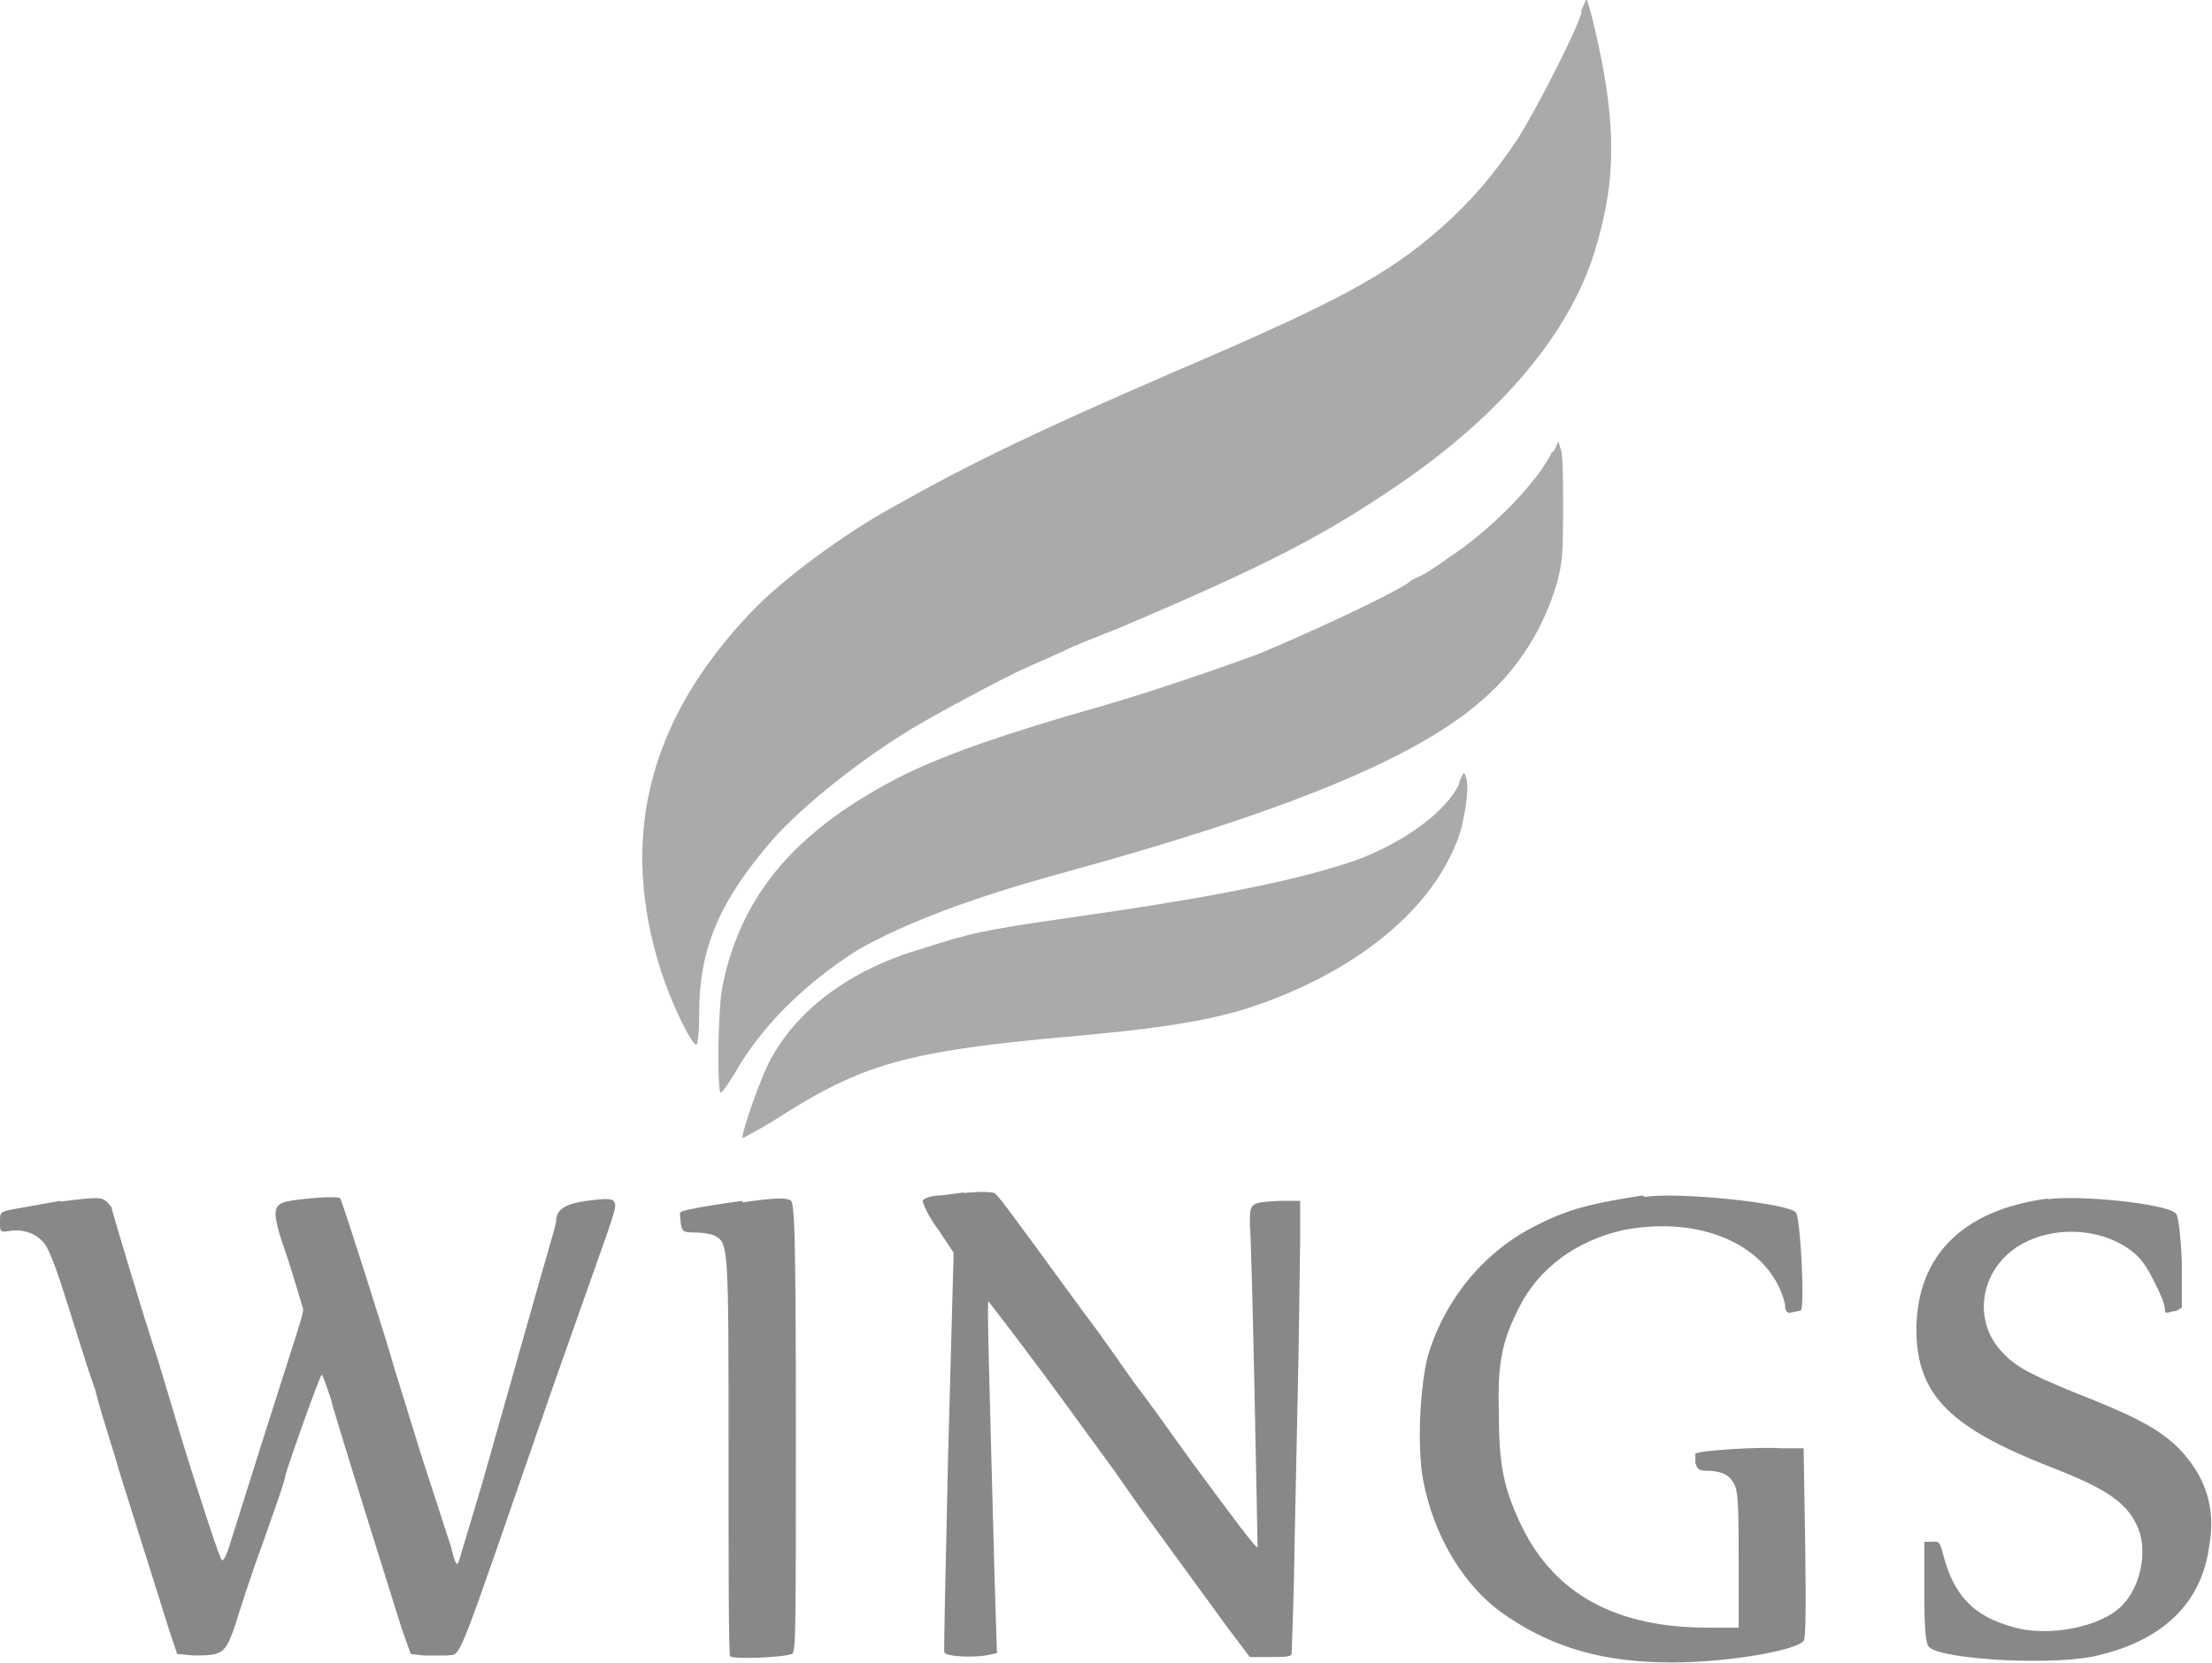
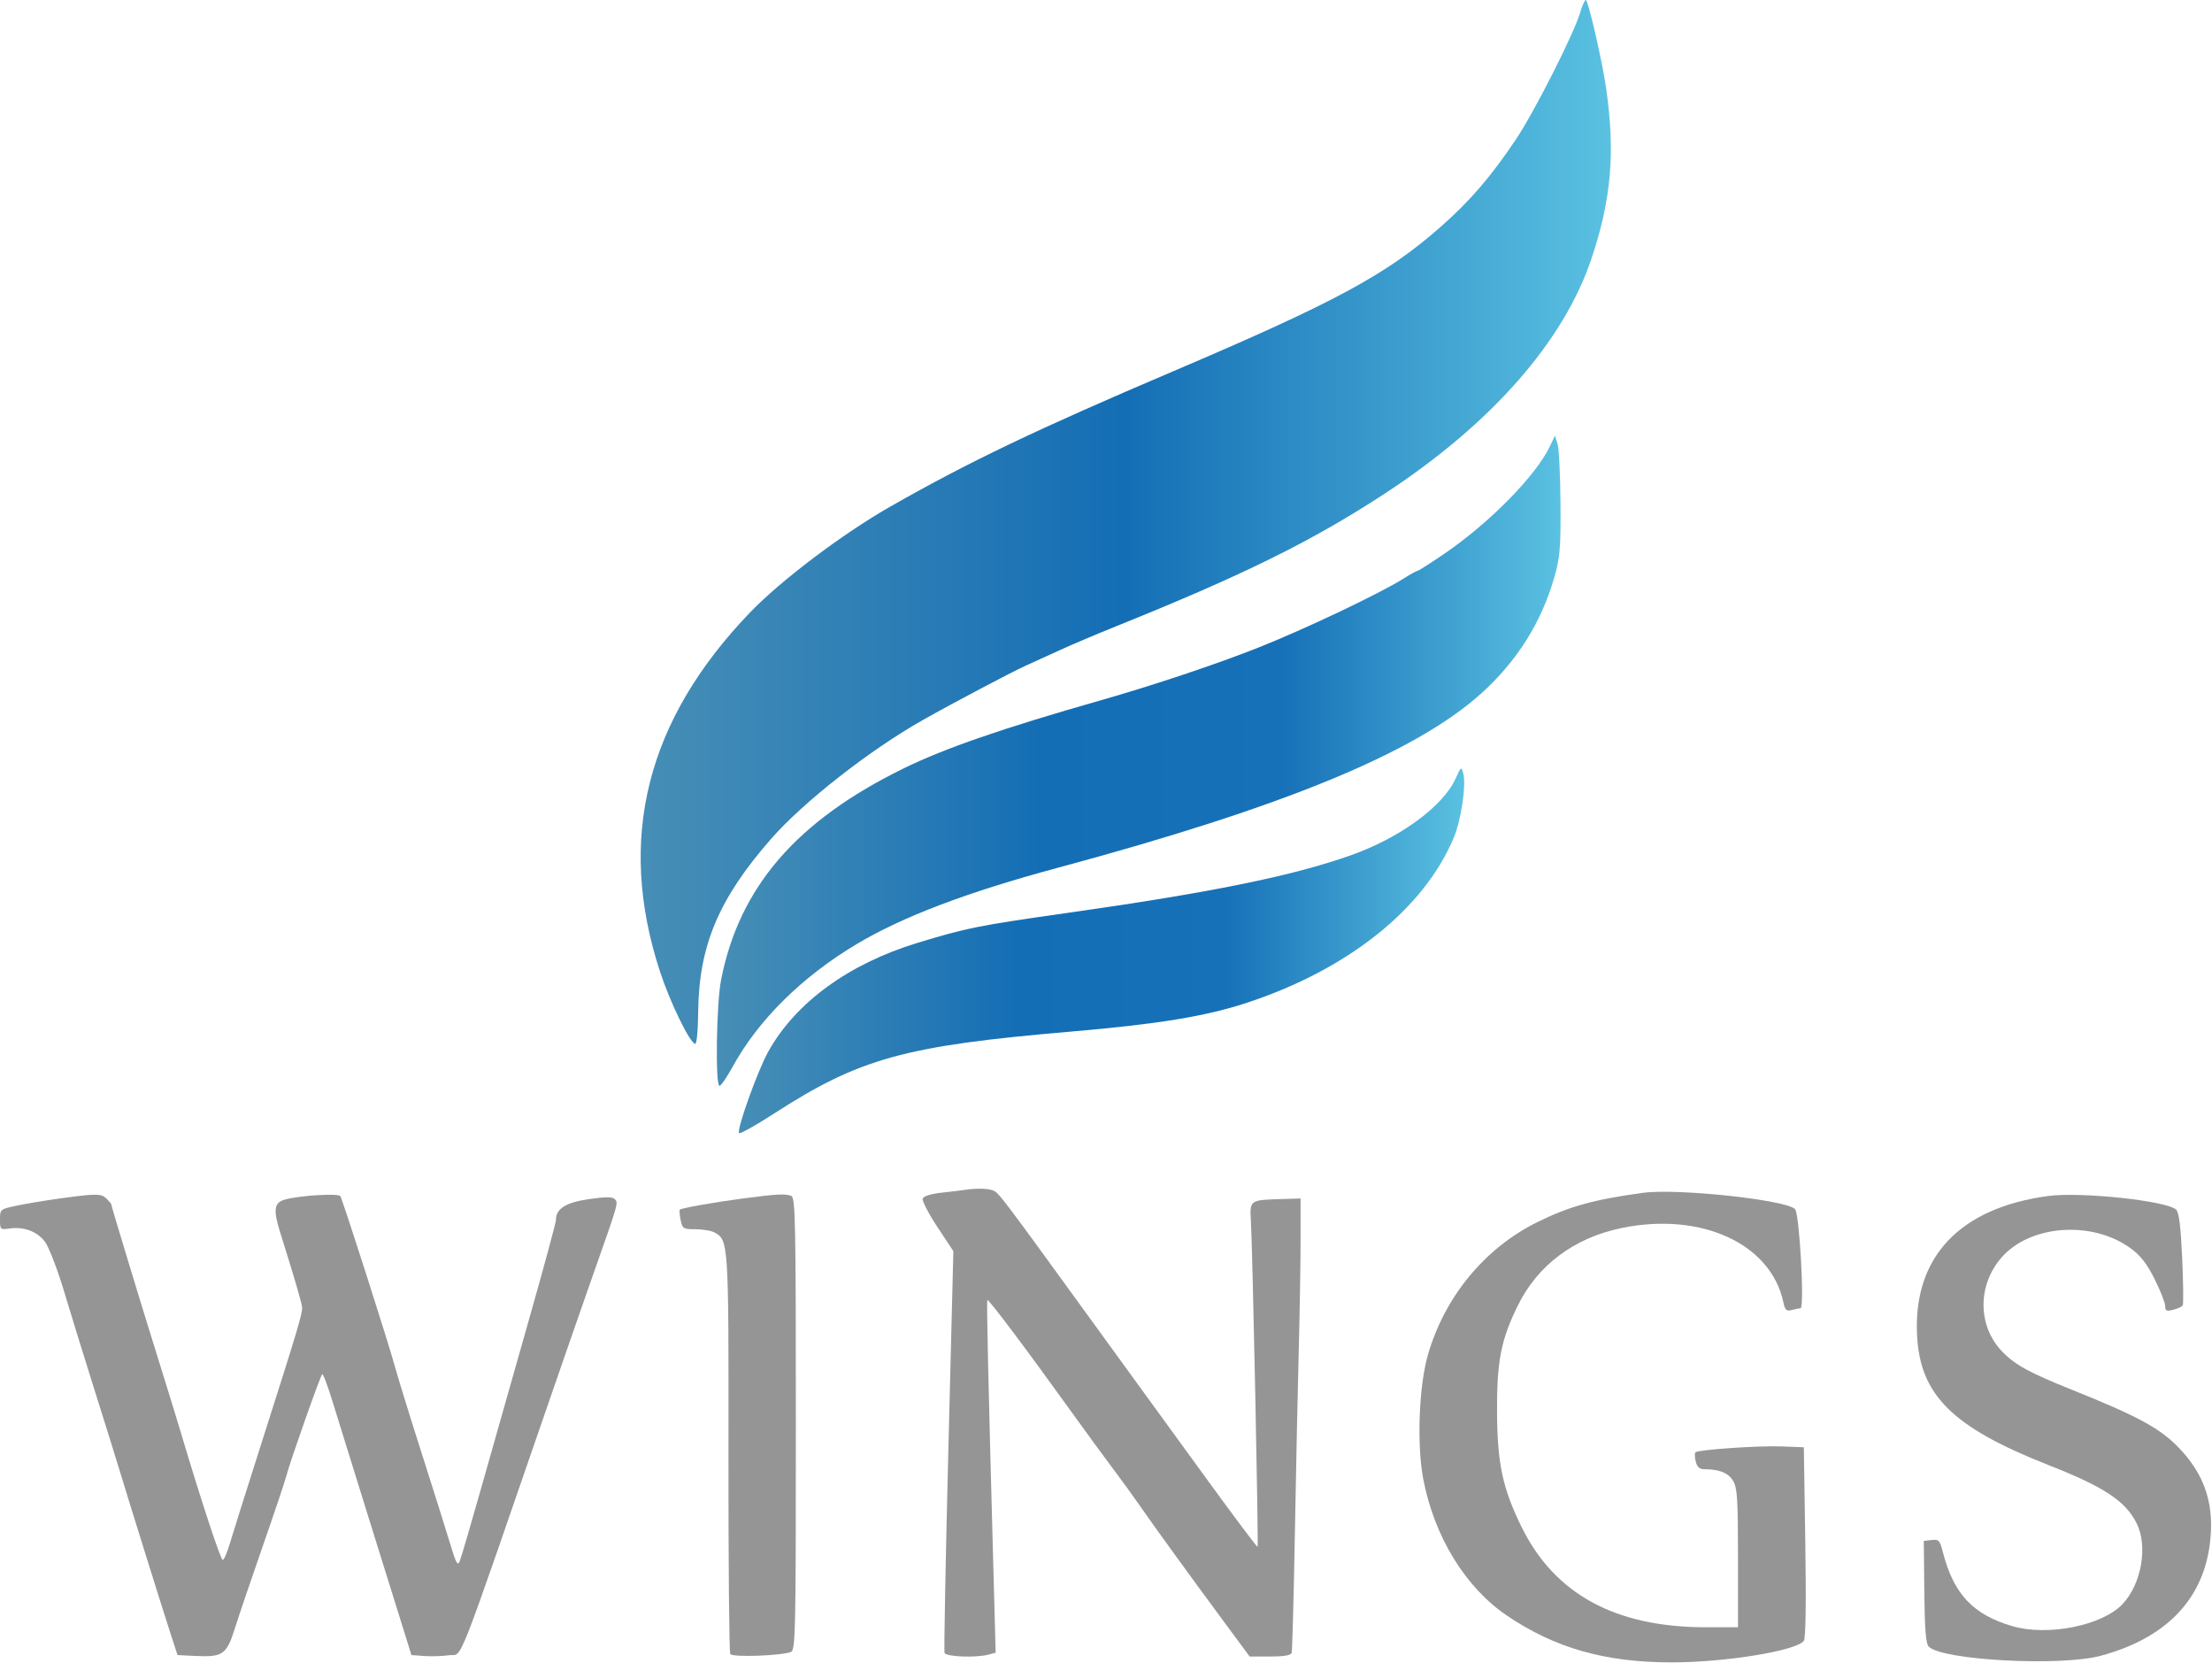
- <svg xmlns="http://www.w3.org/2000/svg" viewBox="0 0 286 215">
-   <path fill="#888" d="M124.7 154.2l-3 .4c-1.3 0-2.3.4-2.4.7 0 .3.7 2 2 3.7l2 3-.7 25.7c-.3 14-.6 25.8-.5 26 .3.6 4.2.7 5.8.3l1-.2-.3-9.5c-.7-26.4-1-35.8-.8-36 0 0 5 6.4 10.8 14.4l5.4 7.4 3.5 5 11.3 15.5 2.8 3.7h2.6c1.8 0 2.7 0 2.8-.4 0-.3.3-7 .4-15.2l.5-23.7.2-14.4v-5.3h-2.5c-4 .2-4 .2-4 3 .3 3.5 1 41.7 1 41.8-.2.2-3.3-4-7-9-3-4-5.7-8-8.6-11.8-1-1.3-4-5.8-7.2-10-9.7-13.3-10.6-14.5-11.2-15-.6-.2-2.3-.2-4 0M212.4 154.6c-6.4 1-9.5 1.7-13.6 3.8-6.8 3.3-12 9.6-14.2 17-1 4-1.4 11.6-.6 16 1.4 7.4 5.4 14 10.8 17.6 6.2 4.2 12.7 6 21.4 6 7 0 16-1.5 17-2.8.3-.3.3-4.8.2-12.7l-.2-12.2h-3c-3-.2-10.6.3-11 .7v1.2c.2.7.5 1 1.2 1 2 0 3 .4 3.7 1.5.6 1 .7 2.3.7 10v8.8h-4c-11.8 0-19.7-4.3-24-13-2.4-5-3-8-3-14.7-.2-6.6.4-9.3 2.6-13.7 2.5-5 7.3-8.6 13.4-10 10.2-2 19.2 2 21 9.6 0 1 .3 1.2 1 1l1-.2c.6 0 0-12-.6-12.7-1-1.2-15.2-2.7-19.6-2M7.8 155.3l-5.6 1c-2.2.4-2.2.4-2.2 1.7 0 1.3 0 1.4 1.2 1.2 2-.3 3.6.4 4.6 1.7.5.6 1.6 3.5 2.5 6.4 1 3 2.6 8.5 4 12.4 1 4 2.6 8.5 3 10.2l6.6 21 1 3 2.2.2c3.6 0 4-.2 5.2-3.6.5-1.6 2-6.4 3.6-10.7 1.5-4.3 3-8.4 3-9 .5-1.8 4.4-12.8 4.7-13 0-.2.6 1.3 1.2 3.2.5 2 2.6 8.6 4.5 14.8l4.6 14.7 1.2 3.4 1.7.2h3c2-.4.6 3 13.5-34.2l5.3-15c3.2-9 3.2-9 2.7-9.6-.3-.3-1.2-.3-3.4 0-3 .4-4 1.2-4 2.7 0 .4-1.7 6-3.6 12.8l-6 21.2-3 10c-.2.6-.5.2-1-2l-3.8-11.7L51 177c-.8-3-6.7-21.5-7-22-.2-.4-5.2 0-7 .4-1.6.4-1.7 1.3-.8 4.4 2 5.8 2.8 9 3 9.5 0 .8-.8 3-5.5 17.8l-4 12.7c-.3 1-.7 2-1 2-.2 0-2.7-7.5-5.3-16l-3-10c-2-6-6-19.5-6-19.7l-.6-.7c-.7-.6-1.3-.6-6 0M96 155.3c-3.7.5-8 1.2-8 1.5-.2 0 0 .6 0 1.3.2 1.2.3 1.3 2 1.3.8 0 2 .2 2.4.4 1.8 1 1.8 1.2 1.8 28.4 0 14 0 25.7.2 26 .3.4 6.6.2 8-.3.5-.3.5-2.5.5-29.4 0-26.2-.2-29-.7-29.3-.8-.3-2-.3-6.2.3M264.8 155c-11.4 1.5-17.4 7.8-17 18 .4 7.6 4.6 11.7 17 16.6 7.3 2.8 10 4.6 11.4 7.5 1.6 3 .7 8-1.8 10.5-2.6 2.8-9.6 4.2-14.2 2.8-5-1.4-7.6-4-9-9.5-.4-1.5-.5-1.6-1.4-1.5h-1v6.6c0 4.8.2 6.6.6 7 1.7 1.7 17 2.5 22.2 1 8.2-2 13-6.8 14-13.8 1-5.3-.5-9.4-4-13-2.5-2.4-5.4-4-13.6-7.2-5.6-2.3-7.4-3.3-9-5-3.3-3.3-3.3-8.5-.2-12 3.7-4.3 11.7-5 16.7-1.3 1.3 1 2 2 3 4 .8 1.5 1.4 3 1.4 3.5 0 .6 0 .7 1 .4.6 0 1-.4 1.2-.5v-6c-.2-4-.5-6-.8-6.2-1.2-1.2-12.3-2.4-16.6-1.8" />
-   <path fill="#aaa" d="M188.7 101.3c-1.6 3.6-7.2 7.7-13.5 10-7.7 2.6-18 4.7-37 7.4-11.2 1.6-12.8 2-19 4-9 2.6-15.8 7.6-19.4 14-1.4 2.4-4 10-3.8 10.5 0 0 2-1 4.4-2.5 11.2-7.2 17-8.8 38.5-10.7 11.2-1 17.4-2 22.7-3.7 13-4.3 23-12 26.7-21.3 1-2.3 1.7-7 1.3-8.3-.3-1-.3-1-1 .6 M200.7 58.4c-1.8 3.8-7.7 10-13.5 13.8-1.8 1.3-3.4 2.3-3.6 2.3 0 0-1 .4-1.7 1-3.2 2-13 6.5-19 9-5.4 2-13.5 4.8-20.4 6.8-12.7 3.6-20 6.2-25.4 8.8-14 7-21.3 15.5-23.7 27.5-.6 3-.7 13.7-.2 13.7.2 0 1-1.2 1.8-2.5 3.4-6 9-11.6 16-16 6-3.4 14.4-6.6 26-9.8 29.3-8 46.3-15 54.8-22.6 4.6-4 7.8-9.2 9.5-15 .7-2.6.8-3.8.8-9.6 0-3.7 0-7-.3-7.7l-.3-1-.7 1.4 M204.5 1.6c-.8 2.7-6 12.8-8.3 16.4-3.2 4.8-6 8-9.8 11.4-7 6.2-13.6 9.7-34.6 18.7-17.6 7.6-26.3 11.8-36.4 17.5C109.2 69 101 75 97 79.3c-13.3 14-17 29.3-11.5 46.4 1.3 4 3.8 9.2 4.5 9.4.2.2.4-1.5.4-4 0-8.6 2.7-14.6 9.4-22.4 4.2-4.8 12.8-11.5 19.7-15.4 3.8-2.2 11.6-6.3 13.3-7l4.5-2c1.5-.8 4.7-2 7.2-3C161 74.3 170 70 179.3 63.7c13.7-9 23-19.6 26.6-30.3 2.5-7.7 3-13.8 1.8-22-.5-3.7-2.3-11.5-2.6-11.5l-.7 1.6" />
+ <svg xmlns="http://www.w3.org/2000/svg" width="756px" height="568px" viewBox="0 0 756 568" version="1.1">
+   <defs>
+     <linearGradient x1="0%" y1="100%" x2="100%" y2="100%" id="linearGradient-1">
+       <stop stop-color="#468EB6" offset="0%" />
+       <stop stop-color="#146EB5" offset="49.902%" />
+       <stop stop-color="#5AC1E1" offset="100%" />
+     </linearGradient>
+     <linearGradient x1="0%" y1="100%" x2="100%" y2="100%" id="linearGradient-2">
+       <stop stop-color="#468EB6" offset="0%" />
+       <stop stop-color="#146EB5" offset="38.526%" />
+       <stop stop-color="#1771B8" offset="67.188%" />
+       <stop stop-color="#5AC1E1" offset="100%" />
+     </linearGradient>
+   </defs>
+   <g id="Page-1" stroke="none" stroke-width="1" fill="none" fill-rule="evenodd">
+     <g id="Traced-Logo" transform="translate(-164, -132)">
+       <g id="Vector" transform="translate(164, 132)">
+         <g id="WINGS" transform="translate(0, 406)" fill="#959595">
+           <path d="M329.5,0.581 C328.4,0.751 324.885,1.176 321.688,1.525 C318.22,1.903 315.667,2.705 315.357,3.511 C315.072,4.254 317.312,8.606 320.336,13.181 L325.833,21.5 L324.12,89.5 C323.179,126.9 322.589,158.063 322.811,158.75 C323.244,160.095 333.558,160.492 337.896,159.332 L340.292,158.69 L339.607,133.595 C337.691,63.346 337.135,38.532 337.468,38.198 C337.867,37.8 350.854,55.076 366,76.15 C371.225,83.421 377.738,92.323 380.474,95.934 C383.209,99.546 387.484,105.445 389.974,109.045 C394.709,115.892 407.389,133.358 419.802,150.133 L427.103,160 L434.083,160 C438.793,160 441.189,159.594 441.45,158.75 C441.663,158.063 442.155,139.95 442.542,118.5 C442.929,97.05 443.528,68.7 443.873,55.5 C444.218,42.3 444.5,25.2 444.5,17.5 L444.5,3.5 L438.071,3.687 C427.096,4.005 427.091,4.008 427.525,11.25 C428.093,20.745 430.175,122.159 429.808,122.525 C429.632,122.701 421.421,111.742 411.56,98.172 C404.009,87.778 396.453,77.387 388.892,67 C386.286,63.425 377.624,51.5 369.644,40.5 C343.922,5.042 341.527,1.866 339.816,0.925 C338.218,0.048 333.89,-0.097 329.5,0.581" id="Path" />
+           <path d="M561.5,1.566 C544.614,3.879 536.352,6.173 525.386,11.59 C507.412,20.469 493.679,37.153 487.995,57.016 C484.946,67.67 484.201,87.541 486.411,99.245 C490.128,118.929 500.782,136.352 514.999,145.995 C531.404,157.122 548.601,162.003 571.381,161.997 C589.68,161.993 613.959,158.034 616.5,154.641 C617.143,153.782 617.322,141.742 617,120.903 L616.5,88.5 L608.867,88.21 C600.878,87.907 580.349,89.317 579.434,90.233 C579.142,90.525 579.198,91.942 579.56,93.382 C580.027,95.243 580.872,96 582.483,96 C587.602,96 590.727,97.267 592.339,99.997 C593.761,102.403 594,106.21 594,126.404 L594,150 L583.088,150 C552.08,150 531.325,138.71 520.013,115.69 C513.55,102.537 511.738,94.049 511.648,76.5 C511.558,59.087 512.995,51.725 518.765,40.036 C525.583,26.224 538.06,16.913 554.208,13.587 C581.351,7.997 605.158,18.875 609.476,38.841 C610.082,41.643 610.545,42.088 612.349,41.604 C613.532,41.287 614.889,41.021 615.364,41.014 C616.793,40.991 615.018,8.719 613.5,7.131 C610.465,3.958 573.175,-0.033 561.5,1.566" id="Path" />
+           <path d="M20.5,3.483 C15.55,4.167 8.913,5.27 5.75,5.934 C0.059,7.129 -5.68434189e-12,7.178 -5.68434189e-12,10.684 C-5.68434189e-12,14.105 0.111,14.211 3.219,13.755 C8.131,13.034 12.705,14.741 15.372,18.292 C16.699,20.058 19.669,27.792 21.979,35.5 C24.287,43.2 28.873,58.05 32.17,68.5 C35.467,78.95 39.256,91.1 40.59,95.5 C44.266,107.628 54.808,141.407 57.91,151 L60.659,159.5 L66.651,159.793 C76.176,160.259 77.439,159.38 80.296,150.305 C81.647,146.012 85.972,133.275 89.906,122 C93.839,110.725 97.46,99.925 97.952,98 C99.117,93.437 109.417,64.25 110.105,63.562 C110.396,63.271 111.907,67.188 113.464,72.266 C115.02,77.345 120.504,95 125.65,111.5 L137.812,150.5 L140.618,159.5 L145.059,159.823 C147.502,160 151.307,159.876 153.515,159.547 C158.372,158.822 154.84,167.841 188.969,69 C193.812,54.975 200.078,36.975 202.893,29 C211.371,4.983 211.374,4.974 210.128,3.728 C209.295,2.895 206.99,2.891 201.28,3.714 C193.353,4.856 190,6.976 190,10.848 C190,11.742 185.902,26.88 180.894,44.487 C175.538,63.321 170.195,82.159 164.866,101 C161.059,114.475 157.563,126.4 157.098,127.5 C156.417,129.109 155.814,128.034 154.014,122 C152.783,117.875 148.397,103.925 144.266,91 C140.135,78.075 135.963,64.575 134.995,61 C132.817,52.96 117.146,4.045 116.32,2.709 C115.674,1.664 102.676,2.437 97.5,3.828 C93.644,4.865 93.291,7.261 95.813,15.276 C100.703,30.818 103.135,39.146 103.257,40.764 C103.406,42.74 101.549,48.925 89.073,88 C84.244,103.125 79.529,118.087 78.595,121.25 C77.662,124.413 76.55,127 76.126,127 C75.412,127 68.708,106.637 61.968,84 C60.412,78.775 56.811,67.075 53.966,58 C48.805,41.535 38,5.956 38,5.424 C38,5.269 37.293,4.436 36.429,3.571 C34.631,1.774 32.941,1.765 20.5,3.483" id="Path" />
+           <path d="M254,3.482 C243.879,4.815 232.899,6.768 232.33,7.336 C232.141,7.526 232.27,9.102 232.618,10.84 C233.213,13.817 233.507,14 237.691,14 C240.133,14 243.04,14.486 244.15,15.08 C249.012,17.682 249.056,18.368 248.972,90.538 C248.929,127.652 249.209,158.528 249.593,159.151 C250.317,160.322 266.889,159.747 270.317,158.432 C271.874,157.834 272,152.01 272,80.5 C272,10.948 271.842,3.153 270.418,2.607 C268.356,1.816 265.496,1.968 254,3.482" id="Path" />
+           <path d="M700,2.65 C669.78,6.704 653.918,23.496 655.19,50.089 C656.174,70.679 667.262,81.66 700.111,94.577 C719.129,102.055 726.322,106.791 730.197,114.387 C734.197,122.227 731.914,135.301 725.348,142.158 C718.359,149.456 699.864,153.137 687.803,149.631 C674.307,145.708 667.628,138.574 663.983,124.189 C663,120.312 662.618,119.909 660.195,120.189 L657.5,120.5 L657.678,137.893 C657.811,150.833 658.197,155.625 659.186,156.615 C663.865,161.293 704.273,163.436 718,159.733 C739.685,153.883 752.343,141.224 755.11,122.618 C757.199,108.573 753.724,97.724 744.032,88.032 C737.794,81.794 730.024,77.633 708.516,69.013 C693.547,63.015 688.739,60.391 684.292,55.796 C675.851,47.075 675.784,33.071 684.138,23.58 C693.938,12.447 715.068,10.963 728.149,20.488 C731.604,23.003 733.723,25.722 736.399,31.071 C738.38,35.03 740,39.157 740,40.243 C740,41.895 740.446,42.105 742.74,41.529 C744.247,41.151 745.709,40.471 745.99,40.017 C746.27,39.564 746.191,32.332 745.814,23.946 C745.33,13.202 744.726,8.297 743.769,7.34 C740.731,4.303 711.239,1.142 700,2.65" id="Path" />
+         </g>
+         <g id="Flame" transform="translate(218, 0)">
+           <path d="M322.07,4.25 C319.956,11.459 306.516,38.016 300.182,47.5 C291.664,60.254 284.387,68.708 274.279,77.591 C255.743,93.881 238.331,103.272 182.814,126.921 C136.203,146.776 113.288,157.73 86.5,172.962 C70.076,182.302 48.87,198.298 38.256,209.354 C2.89,246.191 -7.243,286.565 7.518,331.825 C10.905,342.21 17.591,356.035 19.536,356.674 C20.112,356.863 20.548,352.463 20.62,345.745 C20.862,323.134 27.592,307.147 45.482,286.683 C56.52,274.058 79.26,256.253 97.5,245.956 C107.501,240.309 127.97,229.497 132.5,227.467 C135.25,226.235 140.65,223.779 144.5,222.01 C148.35,220.241 156.9,216.62 163.5,213.964 C207.148,196.4 230.734,184.741 255.601,168.434 C291.751,144.73 316.378,116.718 325.877,88.5 C332.719,68.176 334.106,52.055 330.91,30 C329.561,20.694 324.788,8.52651283e-14 323.991,8.52651283e-14 C323.62,8.52651283e-14 322.756,1.913 322.07,4.25" id="Path" fill="url(#linearGradient-1)" />
+           <path d="M311.671,152.564 C306.928,162.509 291.201,178.534 275.895,189.018 C271.091,192.308 266.89,195 266.56,195 C266.23,195 264.13,196.155 261.894,197.567 C253.716,202.729 228.078,214.921 212,221.293 C197.636,226.986 176.241,234.134 158,239.335 C124.552,248.872 104.922,255.655 90.862,262.533 C54.212,280.463 34.654,303.117 28.438,334.838 C26.843,342.976 26.433,371 27.908,371 C28.408,371 30.452,368.025 32.45,364.389 C41.204,348.463 56.073,333.765 74.696,322.627 C90.407,313.23 112.518,304.838 143.593,296.477 C220.611,275.755 265.57,257.269 288.104,237.059 C300.372,226.055 308.801,212.706 313.214,197.291 C315.167,190.47 315.43,187.322 315.331,172 C315.269,162.375 314.82,153.226 314.333,151.67 L313.447,148.84 L311.671,152.564" id="Path" fill="url(#linearGradient-2)" />
+           <path d="M279.504,265.991 C275.221,275.489 260.497,286.28 243.719,292.217 C223.541,299.358 196.015,304.947 146.377,311.982 C116.454,316.224 112.247,317.067 95.5,322.18 C72.037,329.345 53.956,342.517 44.6,359.26 C40.969,365.758 33.765,385.811 34.585,387.137 C34.844,387.556 40.105,384.635 46.278,380.646 C75.809,361.563 91.057,357.339 148,352.474 C177.7,349.937 194.044,347.266 208.045,342.663 C242.696,331.27 268.615,310.619 278.85,286.251 C281.361,280.272 283.158,268.237 282.119,264.352 C281.436,261.799 281.378,261.836 279.504,265.991" id="Path" fill="url(#linearGradient-2)" />
+         </g>
+       </g>
+     </g>
+   </g>
</svg>
